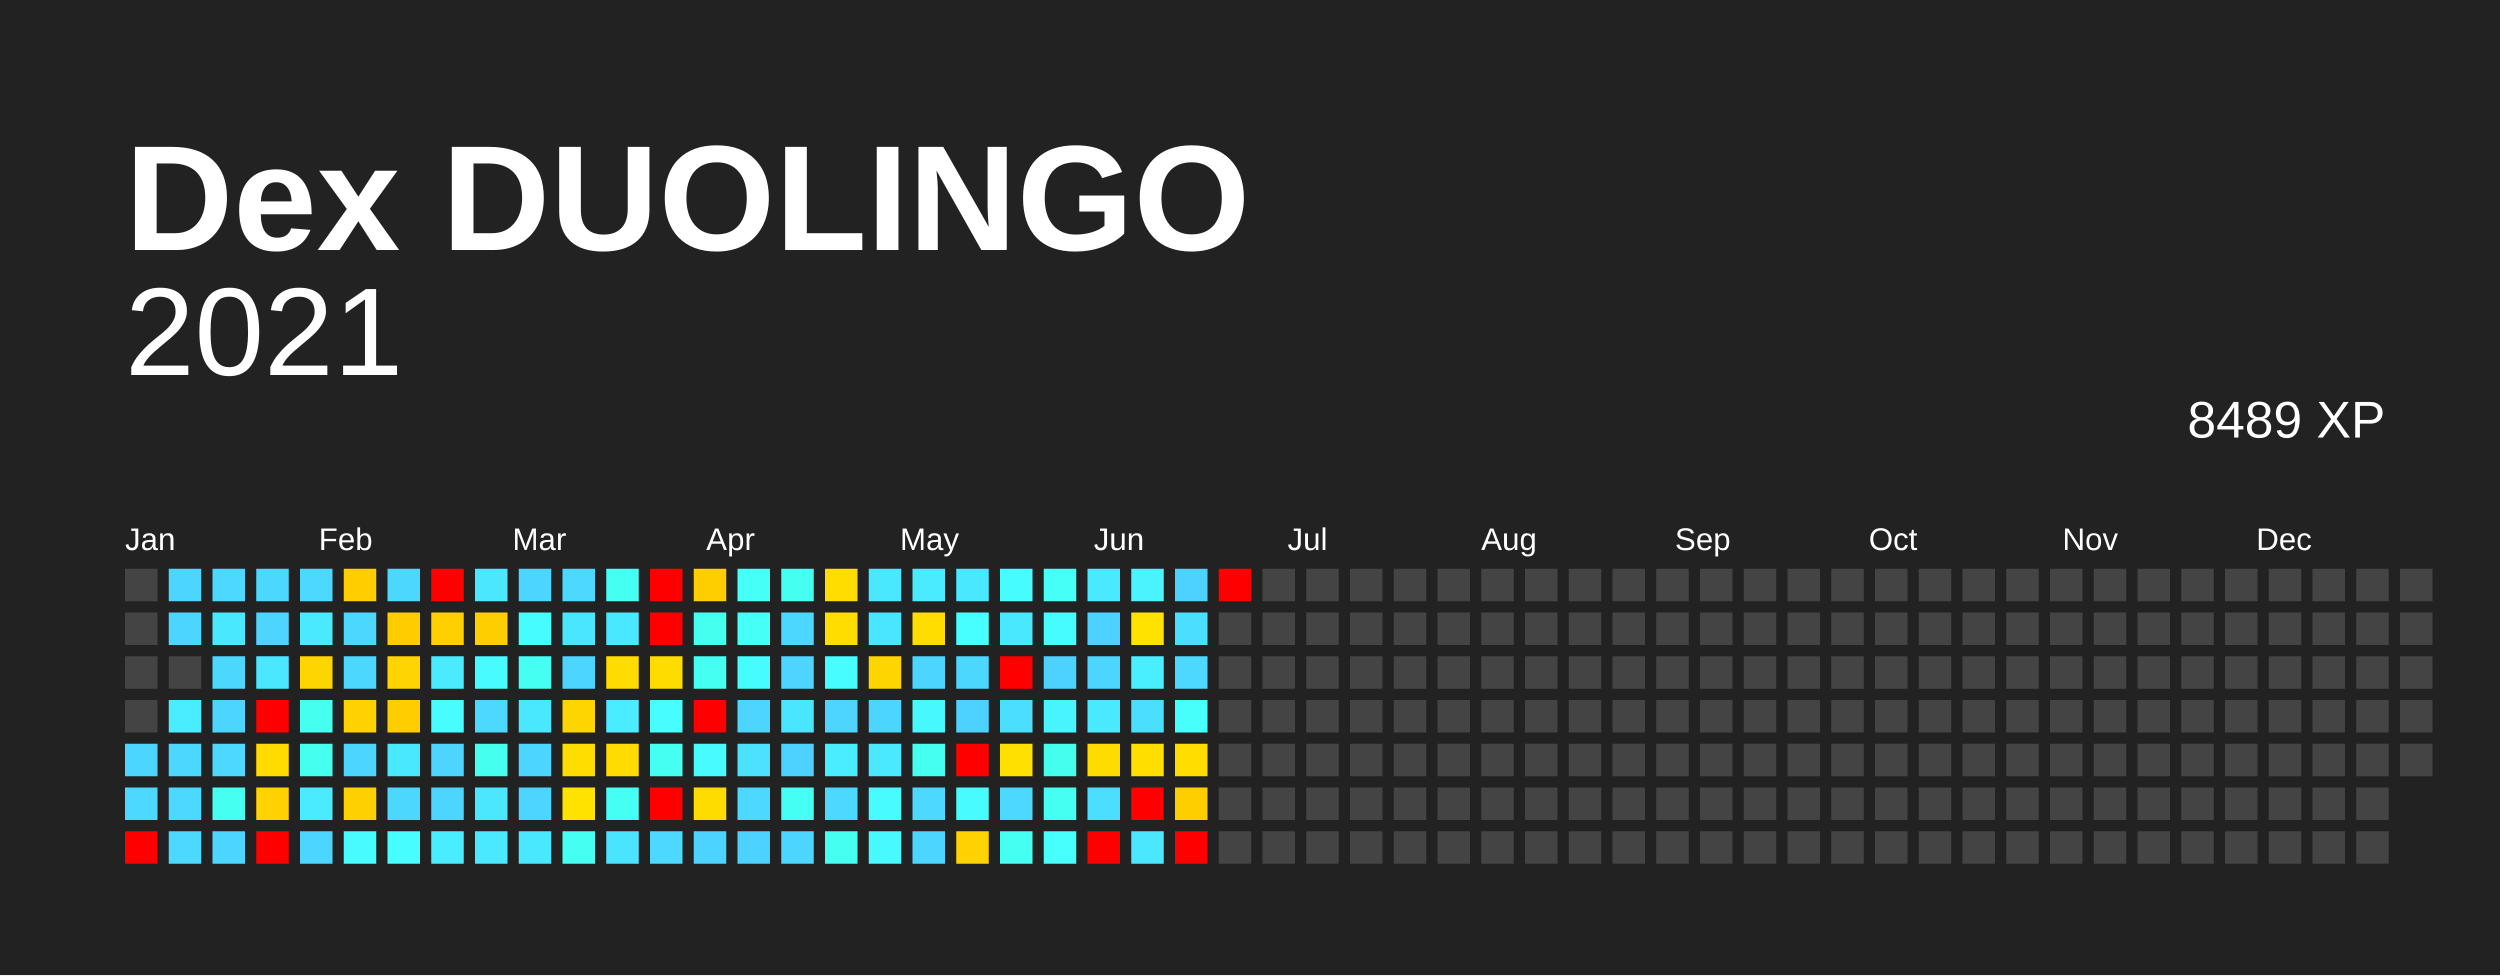
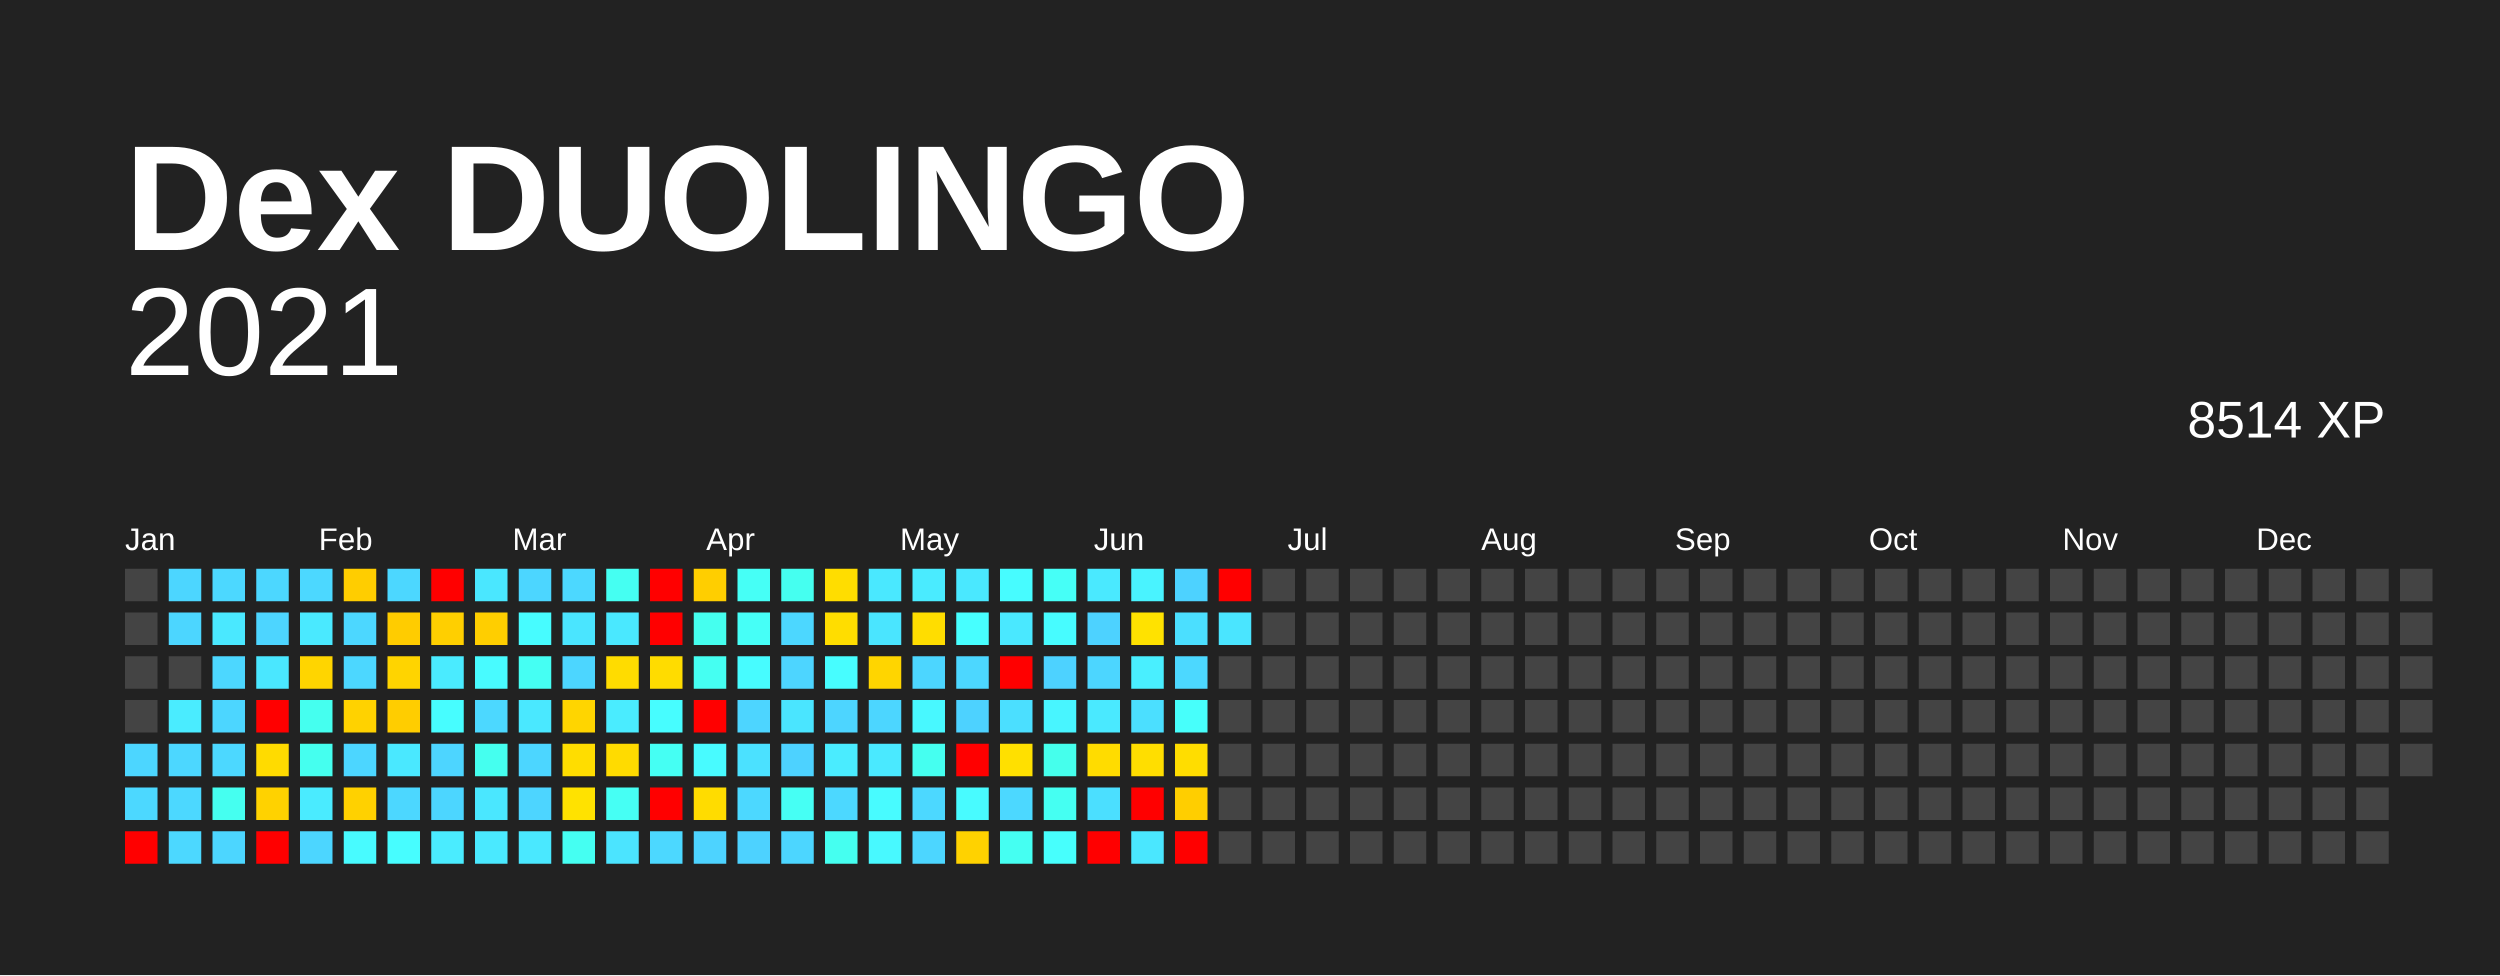
<svg xmlns="http://www.w3.org/2000/svg" baseProfile="full" height="78mm" version="1.1" viewBox="0,0,200,78" width="200mm">
  <defs />
  <rect fill="#222222" height="78" width="200" x="0" y="0" />
  <text fill="#FFFFFF" style="font-size:12px; font-family:Arial; font-weight:bold;" x="10" y="20">Dex DUOLINGO</text>
  <text alignment-baseline="hanging" fill="#FFFFFF" style="font-size:10.0px; font-family:Arial;" x="10" y="30">2021</text>
-   <text alignment-baseline="hanging" fill="#FFFFFF" style="font-size:4.125px; font-family:Arial;" x="175" y="35">8489 XP</text>
+   <text alignment-baseline="hanging" fill="#FFFFFF" style="font-size:4.125px; font-family:Arial;" x="175" y="35">8514 XP</text>
  <text fill="#FFFFFF" style="font-size:2.5px; font-family:Arial" x="10.0" y="44">Jan</text>
  <text fill="#FFFFFF" style="font-size:2.5px; font-family:Arial" x="25.5" y="44">Feb</text>
  <text fill="#FFFFFF" style="font-size:2.5px; font-family:Arial" x="41.0" y="44">Mar</text>
  <text fill="#FFFFFF" style="font-size:2.5px; font-family:Arial" x="56.5" y="44">Apr</text>
  <text fill="#FFFFFF" style="font-size:2.5px; font-family:Arial" x="72.0" y="44">May</text>
  <text fill="#FFFFFF" style="font-size:2.5px; font-family:Arial" x="87.5" y="44">Jun</text>
  <text fill="#FFFFFF" style="font-size:2.5px; font-family:Arial" x="103.0" y="44">Jul</text>
  <text fill="#FFFFFF" style="font-size:2.5px; font-family:Arial" x="118.5" y="44">Aug</text>
  <text fill="#FFFFFF" style="font-size:2.5px; font-family:Arial" x="134.0" y="44">Sep</text>
  <text fill="#FFFFFF" style="font-size:2.5px; font-family:Arial" x="149.5" y="44">Oct</text>
  <text fill="#FFFFFF" style="font-size:2.5px; font-family:Arial" x="165.0" y="44">Nov</text>
  <text fill="#FFFFFF" style="font-size:2.5px; font-family:Arial" x="180.5" y="44">Dec</text>
  <rect fill="#444444" height="2.6" width="2.6" x="10.0" y="45.5" />
  <rect fill="#444444" height="2.6" width="2.6" x="10.0" y="49.0" />
  <rect fill="#444444" height="2.6" width="2.6" x="10.0" y="52.5" />
  <rect fill="#444444" height="2.6" width="2.6" x="10.0" y="56.0" />
  <rect fill="#4cd6ff" height="2.6" width="2.6" x="10.0" y="59.5" />
  <rect fill="#4cd8ff" height="2.6" width="2.6" x="10.0" y="63.0" />
  <rect fill="red" height="2.6" width="2.6" x="10.0" y="66.5" />
  <rect fill="#4cd6ff" height="2.6" width="2.6" x="13.5" y="45.5" />
  <rect fill="#4cd6ff" height="2.6" width="2.6" x="13.5" y="49.0" />
  <rect fill="#444444" height="2.6" width="2.6" x="13.5" y="52.5" />
  <rect fill="#4aecff" height="2.6" width="2.6" x="13.5" y="56.0" />
  <rect fill="#4cd7ff" height="2.6" width="2.6" x="13.5" y="59.5" />
  <rect fill="#4cd8ff" height="2.6" width="2.6" x="13.5" y="63.0" />
  <rect fill="#4cd8ff" height="2.6" width="2.6" x="13.5" y="66.5" />
  <rect fill="#4cd8ff" height="2.6" width="2.6" x="17.0" y="45.5" />
  <rect fill="#4ae8ff" height="2.6" width="2.6" x="17.0" y="49.0" />
  <rect fill="#4cd7ff" height="2.6" width="2.6" x="17.0" y="52.5" />
  <rect fill="#4cd6ff" height="2.6" width="2.6" x="17.0" y="56.0" />
  <rect fill="#4cd8ff" height="2.6" width="2.6" x="17.0" y="59.5" />
  <rect fill="#45fff0" height="2.6" width="2.6" x="17.0" y="63.0" />
  <rect fill="#4cd6ff" height="2.6" width="2.6" x="17.0" y="66.5" />
  <rect fill="#4cd7ff" height="2.6" width="2.6" x="20.5" y="45.5" />
  <rect fill="#4dd5ff" height="2.6" width="2.6" x="20.5" y="49.0" />
  <rect fill="#4ae7ff" height="2.6" width="2.6" x="20.5" y="52.5" />
  <rect fill="red" height="2.6" width="2.6" x="20.5" y="56.0" />
  <rect fill="#ffdb00" height="2.6" width="2.6" x="20.5" y="59.5" />
  <rect fill="#ffd200" height="2.6" width="2.6" x="20.5" y="63.0" />
  <rect fill="red" height="2.6" width="2.6" x="20.5" y="66.5" />
  <rect fill="#4cd8ff" height="2.6" width="2.6" x="24.0" y="45.5" />
  <rect fill="#4ae9ff" height="2.6" width="2.6" x="24.0" y="49.0" />
  <rect fill="#ffd500" height="2.6" width="2.6" x="24.0" y="52.5" />
  <rect fill="#45ffef" height="2.6" width="2.6" x="24.0" y="56.0" />
  <rect fill="#45ffef" height="2.6" width="2.6" x="24.0" y="59.5" />
  <rect fill="#4aebff" height="2.6" width="2.6" x="24.0" y="63.0" />
  <rect fill="#4cd6ff" height="2.6" width="2.6" x="24.0" y="66.5" />
  <rect fill="#ffcd00" height="2.6" width="2.6" x="27.5" y="45.5" />
  <rect fill="#4cd7ff" height="2.6" width="2.6" x="27.5" y="49.0" />
  <rect fill="#4cd7ff" height="2.6" width="2.6" x="27.5" y="52.5" />
  <rect fill="#ffd200" height="2.6" width="2.6" x="27.5" y="56.0" />
  <rect fill="#4cd6ff" height="2.6" width="2.6" x="27.5" y="59.5" />
  <rect fill="#ffd100" height="2.6" width="2.6" x="27.5" y="63.0" />
  <rect fill="#48fbff" height="2.6" width="2.6" x="27.5" y="66.5" />
  <rect fill="#4cd7ff" height="2.6" width="2.6" x="31.0" y="45.5" />
  <rect fill="#ffcc00" height="2.6" width="2.6" x="31.0" y="49.0" />
  <rect fill="#ffd400" height="2.6" width="2.6" x="31.0" y="52.5" />
  <rect fill="#ffcd00" height="2.6" width="2.6" x="31.0" y="56.0" />
  <rect fill="#4ae8ff" height="2.6" width="2.6" x="31.0" y="59.5" />
  <rect fill="#4cd7ff" height="2.6" width="2.6" x="31.0" y="63.0" />
  <rect fill="#47fdff" height="2.6" width="2.6" x="31.0" y="66.5" />
  <rect fill="red" height="2.6" width="2.6" x="34.5" y="45.5" />
  <rect fill="#ffcf00" height="2.6" width="2.6" x="34.5" y="49.0" />
  <rect fill="#4aebff" height="2.6" width="2.6" x="34.5" y="52.5" />
  <rect fill="#47fdff" height="2.6" width="2.6" x="34.5" y="56.0" />
  <rect fill="#4dd5ff" height="2.6" width="2.6" x="34.5" y="59.5" />
  <rect fill="#4cd6ff" height="2.6" width="2.6" x="34.5" y="63.0" />
  <rect fill="#4aecff" height="2.6" width="2.6" x="34.5" y="66.5" />
  <rect fill="#4ae7ff" height="2.6" width="2.6" x="38.0" y="45.5" />
  <rect fill="#ffce00" height="2.6" width="2.6" x="38.0" y="49.0" />
  <rect fill="#48fbff" height="2.6" width="2.6" x="38.0" y="52.5" />
  <rect fill="#4cd8ff" height="2.6" width="2.6" x="38.0" y="56.0" />
  <rect fill="#45ffef" height="2.6" width="2.6" x="38.0" y="59.5" />
  <rect fill="#4ae7ff" height="2.6" width="2.6" x="38.0" y="63.0" />
  <rect fill="#4ae9ff" height="2.6" width="2.6" x="38.0" y="66.5" />
  <rect fill="#4cd6ff" height="2.6" width="2.6" x="41.5" y="45.5" />
  <rect fill="#47fcff" height="2.6" width="2.6" x="41.5" y="49.0" />
  <rect fill="#45fff3" height="2.6" width="2.6" x="41.5" y="52.5" />
  <rect fill="#4ae8ff" height="2.6" width="2.6" x="41.5" y="56.0" />
  <rect fill="#4cd6ff" height="2.6" width="2.6" x="41.5" y="59.5" />
  <rect fill="#4dd5ff" height="2.6" width="2.6" x="41.5" y="63.0" />
  <rect fill="#4ae8ff" height="2.6" width="2.6" x="41.5" y="66.5" />
  <rect fill="#4cd8ff" height="2.6" width="2.6" x="45.0" y="45.5" />
  <rect fill="#4ae5ff" height="2.6" width="2.6" x="45.0" y="49.0" />
  <rect fill="#4cd6ff" height="2.6" width="2.6" x="45.0" y="52.5" />
  <rect fill="#ffd500" height="2.6" width="2.6" x="45.0" y="56.0" />
  <rect fill="#ffdd00" height="2.6" width="2.6" x="45.0" y="59.5" />
  <rect fill="#ffe200" height="2.6" width="2.6" x="45.0" y="63.0" />
  <rect fill="#45fff2" height="2.6" width="2.6" x="45.0" y="66.5" />
  <rect fill="#45fff2" height="2.6" width="2.6" x="48.5" y="45.5" />
  <rect fill="#4ae8ff" height="2.6" width="2.6" x="48.5" y="49.0" />
  <rect fill="#ffdc00" height="2.6" width="2.6" x="48.5" y="52.5" />
  <rect fill="#4aecff" height="2.6" width="2.6" x="48.5" y="56.0" />
  <rect fill="#ffdb00" height="2.6" width="2.6" x="48.5" y="59.5" />
  <rect fill="#46fff4" height="2.6" width="2.6" x="48.5" y="63.0" />
  <rect fill="#4be4ff" height="2.6" width="2.6" x="48.5" y="66.5" />
  <rect fill="red" height="2.6" width="2.6" x="52.0" y="45.5" />
  <rect fill="red" height="2.6" width="2.6" x="52.0" y="49.0" />
  <rect fill="#ffdc00" height="2.6" width="2.6" x="52.0" y="52.5" />
  <rect fill="#47fdff" height="2.6" width="2.6" x="52.0" y="56.0" />
  <rect fill="#45fff3" height="2.6" width="2.6" x="52.0" y="59.5" />
  <rect fill="red" height="2.6" width="2.6" x="52.0" y="63.0" />
  <rect fill="#4cd8ff" height="2.6" width="2.6" x="52.0" y="66.5" />
  <rect fill="#ffce00" height="2.6" width="2.6" x="55.5" y="45.5" />
  <rect fill="#45ffef" height="2.6" width="2.6" x="55.5" y="49.0" />
  <rect fill="#45fff2" height="2.6" width="2.6" x="55.5" y="52.5" />
  <rect fill="red" height="2.6" width="2.6" x="55.5" y="56.0" />
  <rect fill="#48fbff" height="2.6" width="2.6" x="55.5" y="59.5" />
  <rect fill="#ffdc00" height="2.6" width="2.6" x="55.5" y="63.0" />
  <rect fill="#4dd3ff" height="2.6" width="2.6" x="55.5" y="66.5" />
  <rect fill="#46fff6" height="2.6" width="2.6" x="59.0" y="45.5" />
  <rect fill="#46fff7" height="2.6" width="2.6" x="59.0" y="49.0" />
  <rect fill="#47fcff" height="2.6" width="2.6" x="59.0" y="52.5" />
  <rect fill="#4dd5ff" height="2.6" width="2.6" x="59.0" y="56.0" />
  <rect fill="#4be1ff" height="2.6" width="2.6" x="59.0" y="59.5" />
  <rect fill="#4cd8ff" height="2.6" width="2.6" x="59.0" y="63.0" />
  <rect fill="#4dd2ff" height="2.6" width="2.6" x="59.0" y="66.5" />
  <rect fill="#45fff0" height="2.6" width="2.6" x="62.5" y="45.5" />
  <rect fill="#4cd7ff" height="2.6" width="2.6" x="62.5" y="49.0" />
  <rect fill="#4dd5ff" height="2.6" width="2.6" x="62.5" y="52.5" />
  <rect fill="#4ae5ff" height="2.6" width="2.6" x="62.5" y="56.0" />
  <rect fill="#4dd2ff" height="2.6" width="2.6" x="62.5" y="59.5" />
  <rect fill="#46fff4" height="2.6" width="2.6" x="62.5" y="63.0" />
  <rect fill="#4cd6ff" height="2.6" width="2.6" x="62.5" y="66.5" />
  <rect fill="#ffdd00" height="2.6" width="2.6" x="66.0" y="45.5" />
  <rect fill="#ffdd00" height="2.6" width="2.6" x="66.0" y="49.0" />
  <rect fill="#47fdff" height="2.6" width="2.6" x="66.0" y="52.5" />
  <rect fill="#4dd5ff" height="2.6" width="2.6" x="66.0" y="56.0" />
  <rect fill="#4aecff" height="2.6" width="2.6" x="66.0" y="59.5" />
  <rect fill="#4cd8ff" height="2.6" width="2.6" x="66.0" y="63.0" />
  <rect fill="#45fff0" height="2.6" width="2.6" x="66.0" y="66.5" />
  <rect fill="#4ae8ff" height="2.6" width="2.6" x="69.5" y="45.5" />
  <rect fill="#4ae5ff" height="2.6" width="2.6" x="69.5" y="49.0" />
  <rect fill="#ffd500" height="2.6" width="2.6" x="69.5" y="52.5" />
  <rect fill="#4cd6ff" height="2.6" width="2.6" x="69.5" y="56.0" />
  <rect fill="#4ae9ff" height="2.6" width="2.6" x="69.5" y="59.5" />
  <rect fill="#48fbff" height="2.6" width="2.6" x="69.5" y="63.0" />
  <rect fill="#48f9ff" height="2.6" width="2.6" x="69.5" y="66.5" />
  <rect fill="#4aebff" height="2.6" width="2.6" x="73.0" y="45.5" />
  <rect fill="#ffdd00" height="2.6" width="2.6" x="73.0" y="49.0" />
  <rect fill="#4cd6ff" height="2.6" width="2.6" x="73.0" y="52.5" />
  <rect fill="#48f8ff" height="2.6" width="2.6" x="73.0" y="56.0" />
  <rect fill="#45fff0" height="2.6" width="2.6" x="73.0" y="59.5" />
  <rect fill="#4cd8ff" height="2.6" width="2.6" x="73.0" y="63.0" />
  <rect fill="#4cd6ff" height="2.6" width="2.6" x="73.0" y="66.5" />
  <rect fill="#4ae8ff" height="2.6" width="2.6" x="76.5" y="45.5" />
  <rect fill="#47ffff" height="2.6" width="2.6" x="76.5" y="49.0" />
  <rect fill="#4cd7ff" height="2.6" width="2.6" x="76.5" y="52.5" />
  <rect fill="#4dd2ff" height="2.6" width="2.6" x="76.5" y="56.0" />
  <rect fill="red" height="2.6" width="2.6" x="76.5" y="59.5" />
  <rect fill="#48fbff" height="2.6" width="2.6" x="76.5" y="63.0" />
  <rect fill="#ffd200" height="2.6" width="2.6" x="76.5" y="66.5" />
  <rect fill="#47fcff" height="2.6" width="2.6" x="80.0" y="45.5" />
  <rect fill="#4ae8ff" height="2.6" width="2.6" x="80.0" y="49.0" />
  <rect fill="red" height="2.6" width="2.6" x="80.0" y="52.5" />
  <rect fill="#4bdfff" height="2.6" width="2.6" x="80.0" y="56.0" />
  <rect fill="#ffe000" height="2.6" width="2.6" x="80.0" y="59.5" />
  <rect fill="#4cd8ff" height="2.6" width="2.6" x="80.0" y="63.0" />
  <rect fill="#45fff2" height="2.6" width="2.6" x="80.0" y="66.5" />
  <rect fill="#46fff7" height="2.6" width="2.6" x="83.5" y="45.5" />
  <rect fill="#47fcff" height="2.6" width="2.6" x="83.5" y="49.0" />
  <rect fill="#4dd2ff" height="2.6" width="2.6" x="83.5" y="52.5" />
  <rect fill="#48f5ff" height="2.6" width="2.6" x="83.5" y="56.0" />
  <rect fill="#45ffec" height="2.6" width="2.6" x="83.5" y="59.5" />
  <rect fill="#45fff2" height="2.6" width="2.6" x="83.5" y="63.0" />
  <rect fill="#47fffd" height="2.6" width="2.6" x="83.5" y="66.5" />
  <rect fill="#4ae9ff" height="2.6" width="2.6" x="87.0" y="45.5" />
  <rect fill="#4dd2ff" height="2.6" width="2.6" x="87.0" y="49.0" />
  <rect fill="#4cd6ff" height="2.6" width="2.6" x="87.0" y="52.5" />
  <rect fill="#4ae9ff" height="2.6" width="2.6" x="87.0" y="56.0" />
  <rect fill="#ffdc00" height="2.6" width="2.6" x="87.0" y="59.5" />
  <rect fill="#4bdfff" height="2.6" width="2.6" x="87.0" y="63.0" />
  <rect fill="red" height="2.6" width="2.6" x="87.0" y="66.5" />
  <rect fill="#49f3ff" height="2.6" width="2.6" x="90.5" y="45.5" />
  <rect fill="#ffe200" height="2.6" width="2.6" x="90.5" y="49.0" />
  <rect fill="#49efff" height="2.6" width="2.6" x="90.5" y="52.5" />
  <rect fill="#4bdfff" height="2.6" width="2.6" x="90.5" y="56.0" />
  <rect fill="#ffde00" height="2.6" width="2.6" x="90.5" y="59.5" />
  <rect fill="red" height="2.6" width="2.6" x="90.5" y="63.0" />
  <rect fill="#4ae7ff" height="2.6" width="2.6" x="90.5" y="66.5" />
  <rect fill="#4dd2ff" height="2.6" width="2.6" x="94.0" y="45.5" />
  <rect fill="#4bdfff" height="2.6" width="2.6" x="94.0" y="49.0" />
  <rect fill="#4cd8ff" height="2.6" width="2.6" x="94.0" y="52.5" />
  <rect fill="#47fffb" height="2.6" width="2.6" x="94.0" y="56.0" />
  <rect fill="#ffdd00" height="2.6" width="2.6" x="94.0" y="59.5" />
  <rect fill="#ffce00" height="2.6" width="2.6" x="94.0" y="63.0" />
  <rect fill="red" height="2.6" width="2.6" x="94.0" y="66.5" />
  <rect fill="red" height="2.6" width="2.6" x="97.5" y="45.5" />
-   <rect fill="#444444" height="2.6" width="2.6" x="97.5" y="49.0" />
+   <rect fill="#4ae5ff" height="2.6" width="2.6" x="97.5" y="49.0" />
  <rect fill="#444444" height="2.6" width="2.6" x="97.5" y="52.5" />
  <rect fill="#444444" height="2.6" width="2.6" x="97.5" y="56.0" />
  <rect fill="#444444" height="2.6" width="2.6" x="97.5" y="59.5" />
  <rect fill="#444444" height="2.6" width="2.6" x="97.5" y="63.0" />
  <rect fill="#444444" height="2.6" width="2.6" x="97.5" y="66.5" />
  <rect fill="#444444" height="2.6" width="2.6" x="101.0" y="45.5" />
  <rect fill="#444444" height="2.6" width="2.6" x="101.0" y="49.0" />
  <rect fill="#444444" height="2.6" width="2.6" x="101.0" y="52.5" />
  <rect fill="#444444" height="2.6" width="2.6" x="101.0" y="56.0" />
  <rect fill="#444444" height="2.6" width="2.6" x="101.0" y="59.5" />
  <rect fill="#444444" height="2.6" width="2.6" x="101.0" y="63.0" />
  <rect fill="#444444" height="2.6" width="2.6" x="101.0" y="66.5" />
  <rect fill="#444444" height="2.6" width="2.6" x="104.5" y="45.5" />
  <rect fill="#444444" height="2.6" width="2.6" x="104.5" y="49.0" />
  <rect fill="#444444" height="2.6" width="2.6" x="104.5" y="52.5" />
  <rect fill="#444444" height="2.6" width="2.6" x="104.5" y="56.0" />
  <rect fill="#444444" height="2.6" width="2.6" x="104.5" y="59.5" />
  <rect fill="#444444" height="2.6" width="2.6" x="104.5" y="63.0" />
  <rect fill="#444444" height="2.6" width="2.6" x="104.5" y="66.5" />
  <rect fill="#444444" height="2.6" width="2.6" x="108.0" y="45.5" />
  <rect fill="#444444" height="2.6" width="2.6" x="108.0" y="49.0" />
  <rect fill="#444444" height="2.6" width="2.6" x="108.0" y="52.5" />
  <rect fill="#444444" height="2.6" width="2.6" x="108.0" y="56.0" />
  <rect fill="#444444" height="2.6" width="2.6" x="108.0" y="59.5" />
  <rect fill="#444444" height="2.6" width="2.6" x="108.0" y="63.0" />
  <rect fill="#444444" height="2.6" width="2.6" x="108.0" y="66.5" />
  <rect fill="#444444" height="2.6" width="2.6" x="111.5" y="45.5" />
  <rect fill="#444444" height="2.6" width="2.6" x="111.5" y="49.0" />
  <rect fill="#444444" height="2.6" width="2.6" x="111.5" y="52.5" />
  <rect fill="#444444" height="2.6" width="2.6" x="111.5" y="56.0" />
  <rect fill="#444444" height="2.6" width="2.6" x="111.5" y="59.5" />
  <rect fill="#444444" height="2.6" width="2.6" x="111.5" y="63.0" />
  <rect fill="#444444" height="2.6" width="2.6" x="111.5" y="66.5" />
  <rect fill="#444444" height="2.6" width="2.6" x="115.0" y="45.5" />
  <rect fill="#444444" height="2.6" width="2.6" x="115.0" y="49.0" />
  <rect fill="#444444" height="2.6" width="2.6" x="115.0" y="52.5" />
  <rect fill="#444444" height="2.6" width="2.6" x="115.0" y="56.0" />
  <rect fill="#444444" height="2.6" width="2.6" x="115.0" y="59.5" />
  <rect fill="#444444" height="2.6" width="2.6" x="115.0" y="63.0" />
  <rect fill="#444444" height="2.6" width="2.6" x="115.0" y="66.5" />
  <rect fill="#444444" height="2.6" width="2.6" x="118.5" y="45.5" />
  <rect fill="#444444" height="2.6" width="2.6" x="118.5" y="49.0" />
  <rect fill="#444444" height="2.6" width="2.6" x="118.5" y="52.5" />
  <rect fill="#444444" height="2.6" width="2.6" x="118.5" y="56.0" />
  <rect fill="#444444" height="2.6" width="2.6" x="118.5" y="59.5" />
  <rect fill="#444444" height="2.6" width="2.6" x="118.5" y="63.0" />
  <rect fill="#444444" height="2.6" width="2.6" x="118.5" y="66.5" />
  <rect fill="#444444" height="2.6" width="2.6" x="122.0" y="45.5" />
  <rect fill="#444444" height="2.6" width="2.6" x="122.0" y="49.0" />
  <rect fill="#444444" height="2.6" width="2.6" x="122.0" y="52.5" />
  <rect fill="#444444" height="2.6" width="2.6" x="122.0" y="56.0" />
  <rect fill="#444444" height="2.6" width="2.6" x="122.0" y="59.5" />
  <rect fill="#444444" height="2.6" width="2.6" x="122.0" y="63.0" />
  <rect fill="#444444" height="2.6" width="2.6" x="122.0" y="66.5" />
  <rect fill="#444444" height="2.6" width="2.6" x="125.5" y="45.5" />
  <rect fill="#444444" height="2.6" width="2.6" x="125.5" y="49.0" />
  <rect fill="#444444" height="2.6" width="2.6" x="125.5" y="52.5" />
  <rect fill="#444444" height="2.6" width="2.6" x="125.5" y="56.0" />
  <rect fill="#444444" height="2.6" width="2.6" x="125.5" y="59.5" />
  <rect fill="#444444" height="2.6" width="2.6" x="125.5" y="63.0" />
  <rect fill="#444444" height="2.6" width="2.6" x="125.5" y="66.5" />
  <rect fill="#444444" height="2.6" width="2.6" x="129.0" y="45.5" />
  <rect fill="#444444" height="2.6" width="2.6" x="129.0" y="49.0" />
  <rect fill="#444444" height="2.6" width="2.6" x="129.0" y="52.5" />
  <rect fill="#444444" height="2.6" width="2.6" x="129.0" y="56.0" />
  <rect fill="#444444" height="2.6" width="2.6" x="129.0" y="59.5" />
  <rect fill="#444444" height="2.6" width="2.6" x="129.0" y="63.0" />
  <rect fill="#444444" height="2.6" width="2.6" x="129.0" y="66.5" />
  <rect fill="#444444" height="2.6" width="2.6" x="132.5" y="45.5" />
  <rect fill="#444444" height="2.6" width="2.6" x="132.5" y="49.0" />
  <rect fill="#444444" height="2.6" width="2.6" x="132.5" y="52.5" />
  <rect fill="#444444" height="2.6" width="2.6" x="132.5" y="56.0" />
  <rect fill="#444444" height="2.6" width="2.6" x="132.5" y="59.5" />
  <rect fill="#444444" height="2.6" width="2.6" x="132.5" y="63.0" />
  <rect fill="#444444" height="2.6" width="2.6" x="132.5" y="66.5" />
  <rect fill="#444444" height="2.6" width="2.6" x="136.0" y="45.5" />
  <rect fill="#444444" height="2.6" width="2.6" x="136.0" y="49.0" />
  <rect fill="#444444" height="2.6" width="2.6" x="136.0" y="52.5" />
  <rect fill="#444444" height="2.6" width="2.6" x="136.0" y="56.0" />
  <rect fill="#444444" height="2.6" width="2.6" x="136.0" y="59.5" />
  <rect fill="#444444" height="2.6" width="2.6" x="136.0" y="63.0" />
  <rect fill="#444444" height="2.6" width="2.6" x="136.0" y="66.5" />
  <rect fill="#444444" height="2.6" width="2.6" x="139.5" y="45.5" />
  <rect fill="#444444" height="2.6" width="2.6" x="139.5" y="49.0" />
  <rect fill="#444444" height="2.6" width="2.6" x="139.5" y="52.5" />
  <rect fill="#444444" height="2.6" width="2.6" x="139.5" y="56.0" />
  <rect fill="#444444" height="2.6" width="2.6" x="139.5" y="59.5" />
  <rect fill="#444444" height="2.6" width="2.6" x="139.5" y="63.0" />
  <rect fill="#444444" height="2.6" width="2.6" x="139.5" y="66.5" />
  <rect fill="#444444" height="2.6" width="2.6" x="143.0" y="45.5" />
  <rect fill="#444444" height="2.6" width="2.6" x="143.0" y="49.0" />
  <rect fill="#444444" height="2.6" width="2.6" x="143.0" y="52.5" />
  <rect fill="#444444" height="2.6" width="2.6" x="143.0" y="56.0" />
  <rect fill="#444444" height="2.6" width="2.6" x="143.0" y="59.5" />
  <rect fill="#444444" height="2.6" width="2.6" x="143.0" y="63.0" />
  <rect fill="#444444" height="2.6" width="2.6" x="143.0" y="66.5" />
  <rect fill="#444444" height="2.6" width="2.6" x="146.5" y="45.5" />
  <rect fill="#444444" height="2.6" width="2.6" x="146.5" y="49.0" />
  <rect fill="#444444" height="2.6" width="2.6" x="146.5" y="52.5" />
  <rect fill="#444444" height="2.6" width="2.6" x="146.5" y="56.0" />
  <rect fill="#444444" height="2.6" width="2.6" x="146.5" y="59.5" />
  <rect fill="#444444" height="2.6" width="2.6" x="146.5" y="63.0" />
  <rect fill="#444444" height="2.6" width="2.6" x="146.5" y="66.5" />
  <rect fill="#444444" height="2.6" width="2.6" x="150.0" y="45.5" />
  <rect fill="#444444" height="2.6" width="2.6" x="150.0" y="49.0" />
  <rect fill="#444444" height="2.6" width="2.6" x="150.0" y="52.5" />
  <rect fill="#444444" height="2.6" width="2.6" x="150.0" y="56.0" />
  <rect fill="#444444" height="2.6" width="2.6" x="150.0" y="59.5" />
  <rect fill="#444444" height="2.6" width="2.6" x="150.0" y="63.0" />
  <rect fill="#444444" height="2.6" width="2.6" x="150.0" y="66.5" />
  <rect fill="#444444" height="2.6" width="2.6" x="153.5" y="45.5" />
  <rect fill="#444444" height="2.6" width="2.6" x="153.5" y="49.0" />
  <rect fill="#444444" height="2.6" width="2.6" x="153.5" y="52.5" />
  <rect fill="#444444" height="2.6" width="2.6" x="153.5" y="56.0" />
  <rect fill="#444444" height="2.6" width="2.6" x="153.5" y="59.5" />
  <rect fill="#444444" height="2.6" width="2.6" x="153.5" y="63.0" />
  <rect fill="#444444" height="2.6" width="2.6" x="153.5" y="66.5" />
  <rect fill="#444444" height="2.6" width="2.6" x="157.0" y="45.5" />
  <rect fill="#444444" height="2.6" width="2.6" x="157.0" y="49.0" />
  <rect fill="#444444" height="2.6" width="2.6" x="157.0" y="52.5" />
  <rect fill="#444444" height="2.6" width="2.6" x="157.0" y="56.0" />
  <rect fill="#444444" height="2.6" width="2.6" x="157.0" y="59.5" />
  <rect fill="#444444" height="2.6" width="2.6" x="157.0" y="63.0" />
  <rect fill="#444444" height="2.6" width="2.6" x="157.0" y="66.5" />
  <rect fill="#444444" height="2.6" width="2.6" x="160.5" y="45.5" />
  <rect fill="#444444" height="2.6" width="2.6" x="160.5" y="49.0" />
  <rect fill="#444444" height="2.6" width="2.6" x="160.5" y="52.5" />
  <rect fill="#444444" height="2.6" width="2.6" x="160.5" y="56.0" />
  <rect fill="#444444" height="2.6" width="2.6" x="160.5" y="59.5" />
  <rect fill="#444444" height="2.6" width="2.6" x="160.5" y="63.0" />
  <rect fill="#444444" height="2.6" width="2.6" x="160.5" y="66.5" />
  <rect fill="#444444" height="2.6" width="2.6" x="164.0" y="45.5" />
  <rect fill="#444444" height="2.6" width="2.6" x="164.0" y="49.0" />
  <rect fill="#444444" height="2.6" width="2.6" x="164.0" y="52.5" />
  <rect fill="#444444" height="2.6" width="2.6" x="164.0" y="56.0" />
  <rect fill="#444444" height="2.6" width="2.6" x="164.0" y="59.5" />
  <rect fill="#444444" height="2.6" width="2.6" x="164.0" y="63.0" />
  <rect fill="#444444" height="2.6" width="2.6" x="164.0" y="66.5" />
  <rect fill="#444444" height="2.6" width="2.6" x="167.5" y="45.5" />
  <rect fill="#444444" height="2.6" width="2.6" x="167.5" y="49.0" />
  <rect fill="#444444" height="2.6" width="2.6" x="167.5" y="52.5" />
  <rect fill="#444444" height="2.6" width="2.6" x="167.5" y="56.0" />
  <rect fill="#444444" height="2.6" width="2.6" x="167.5" y="59.5" />
  <rect fill="#444444" height="2.6" width="2.6" x="167.5" y="63.0" />
  <rect fill="#444444" height="2.6" width="2.6" x="167.5" y="66.5" />
  <rect fill="#444444" height="2.6" width="2.6" x="171.0" y="45.5" />
  <rect fill="#444444" height="2.6" width="2.6" x="171.0" y="49.0" />
  <rect fill="#444444" height="2.6" width="2.6" x="171.0" y="52.5" />
  <rect fill="#444444" height="2.6" width="2.6" x="171.0" y="56.0" />
  <rect fill="#444444" height="2.6" width="2.6" x="171.0" y="59.5" />
  <rect fill="#444444" height="2.6" width="2.6" x="171.0" y="63.0" />
  <rect fill="#444444" height="2.6" width="2.6" x="171.0" y="66.5" />
  <rect fill="#444444" height="2.6" width="2.6" x="174.5" y="45.5" />
  <rect fill="#444444" height="2.6" width="2.6" x="174.5" y="49.0" />
  <rect fill="#444444" height="2.6" width="2.6" x="174.5" y="52.5" />
  <rect fill="#444444" height="2.6" width="2.6" x="174.5" y="56.0" />
  <rect fill="#444444" height="2.6" width="2.6" x="174.5" y="59.5" />
  <rect fill="#444444" height="2.6" width="2.6" x="174.5" y="63.0" />
  <rect fill="#444444" height="2.6" width="2.6" x="174.5" y="66.5" />
  <rect fill="#444444" height="2.6" width="2.6" x="178.0" y="45.5" />
  <rect fill="#444444" height="2.6" width="2.6" x="178.0" y="49.0" />
  <rect fill="#444444" height="2.6" width="2.6" x="178.0" y="52.5" />
  <rect fill="#444444" height="2.6" width="2.6" x="178.0" y="56.0" />
  <rect fill="#444444" height="2.6" width="2.6" x="178.0" y="59.5" />
  <rect fill="#444444" height="2.6" width="2.6" x="178.0" y="63.0" />
  <rect fill="#444444" height="2.6" width="2.6" x="178.0" y="66.5" />
  <rect fill="#444444" height="2.6" width="2.6" x="181.5" y="45.5" />
  <rect fill="#444444" height="2.6" width="2.6" x="181.5" y="49.0" />
  <rect fill="#444444" height="2.6" width="2.6" x="181.5" y="52.5" />
  <rect fill="#444444" height="2.6" width="2.6" x="181.5" y="56.0" />
  <rect fill="#444444" height="2.6" width="2.6" x="181.5" y="59.5" />
  <rect fill="#444444" height="2.6" width="2.6" x="181.5" y="63.0" />
  <rect fill="#444444" height="2.6" width="2.6" x="181.5" y="66.5" />
  <rect fill="#444444" height="2.6" width="2.6" x="185.0" y="45.5" />
  <rect fill="#444444" height="2.6" width="2.6" x="185.0" y="49.0" />
  <rect fill="#444444" height="2.6" width="2.6" x="185.0" y="52.5" />
  <rect fill="#444444" height="2.6" width="2.6" x="185.0" y="56.0" />
  <rect fill="#444444" height="2.6" width="2.6" x="185.0" y="59.5" />
  <rect fill="#444444" height="2.6" width="2.6" x="185.0" y="63.0" />
  <rect fill="#444444" height="2.6" width="2.6" x="185.0" y="66.5" />
  <rect fill="#444444" height="2.6" width="2.6" x="188.5" y="45.5" />
  <rect fill="#444444" height="2.6" width="2.6" x="188.5" y="49.0" />
  <rect fill="#444444" height="2.6" width="2.6" x="188.5" y="52.5" />
  <rect fill="#444444" height="2.6" width="2.6" x="188.5" y="56.0" />
  <rect fill="#444444" height="2.6" width="2.6" x="188.5" y="59.5" />
  <rect fill="#444444" height="2.6" width="2.6" x="188.5" y="63.0" />
  <rect fill="#444444" height="2.6" width="2.6" x="188.5" y="66.5" />
  <rect fill="#444444" height="2.6" width="2.6" x="192.0" y="45.5" />
  <rect fill="#444444" height="2.6" width="2.6" x="192.0" y="49.0" />
  <rect fill="#444444" height="2.6" width="2.6" x="192.0" y="52.5" />
  <rect fill="#444444" height="2.6" width="2.6" x="192.0" y="56.0" />
  <rect fill="#444444" height="2.6" width="2.6" x="192.0" y="59.5" />
</svg>
